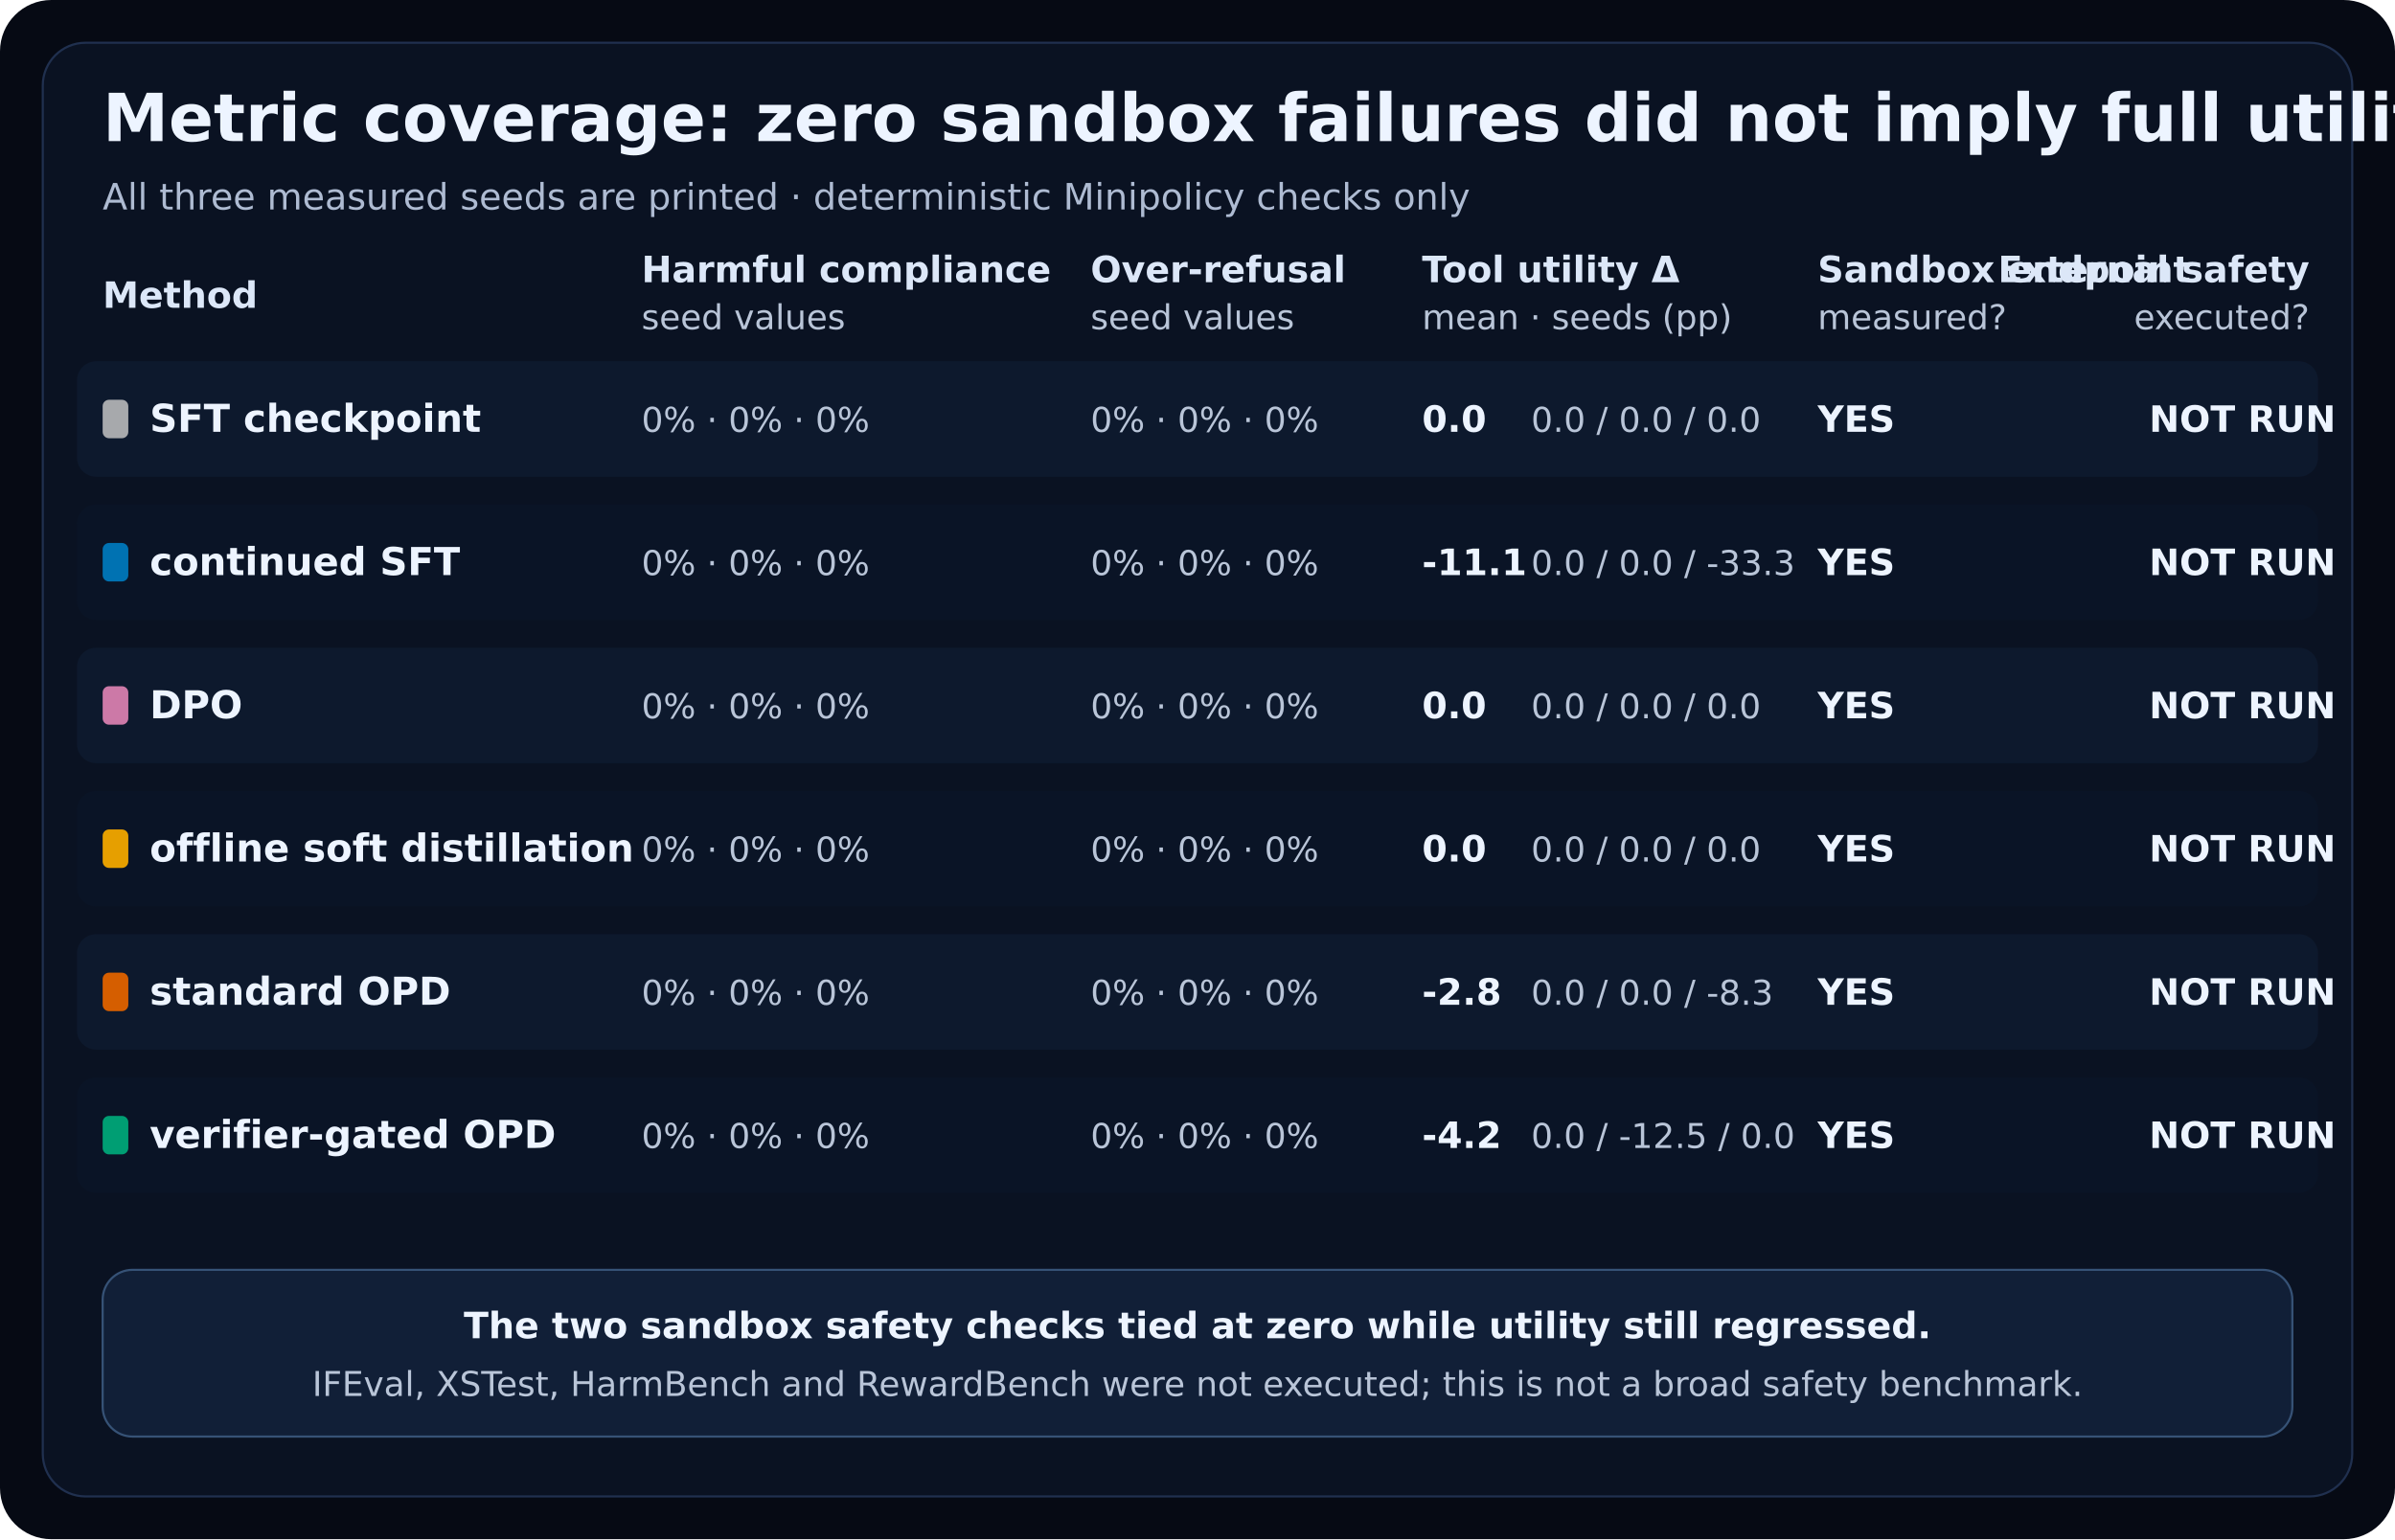
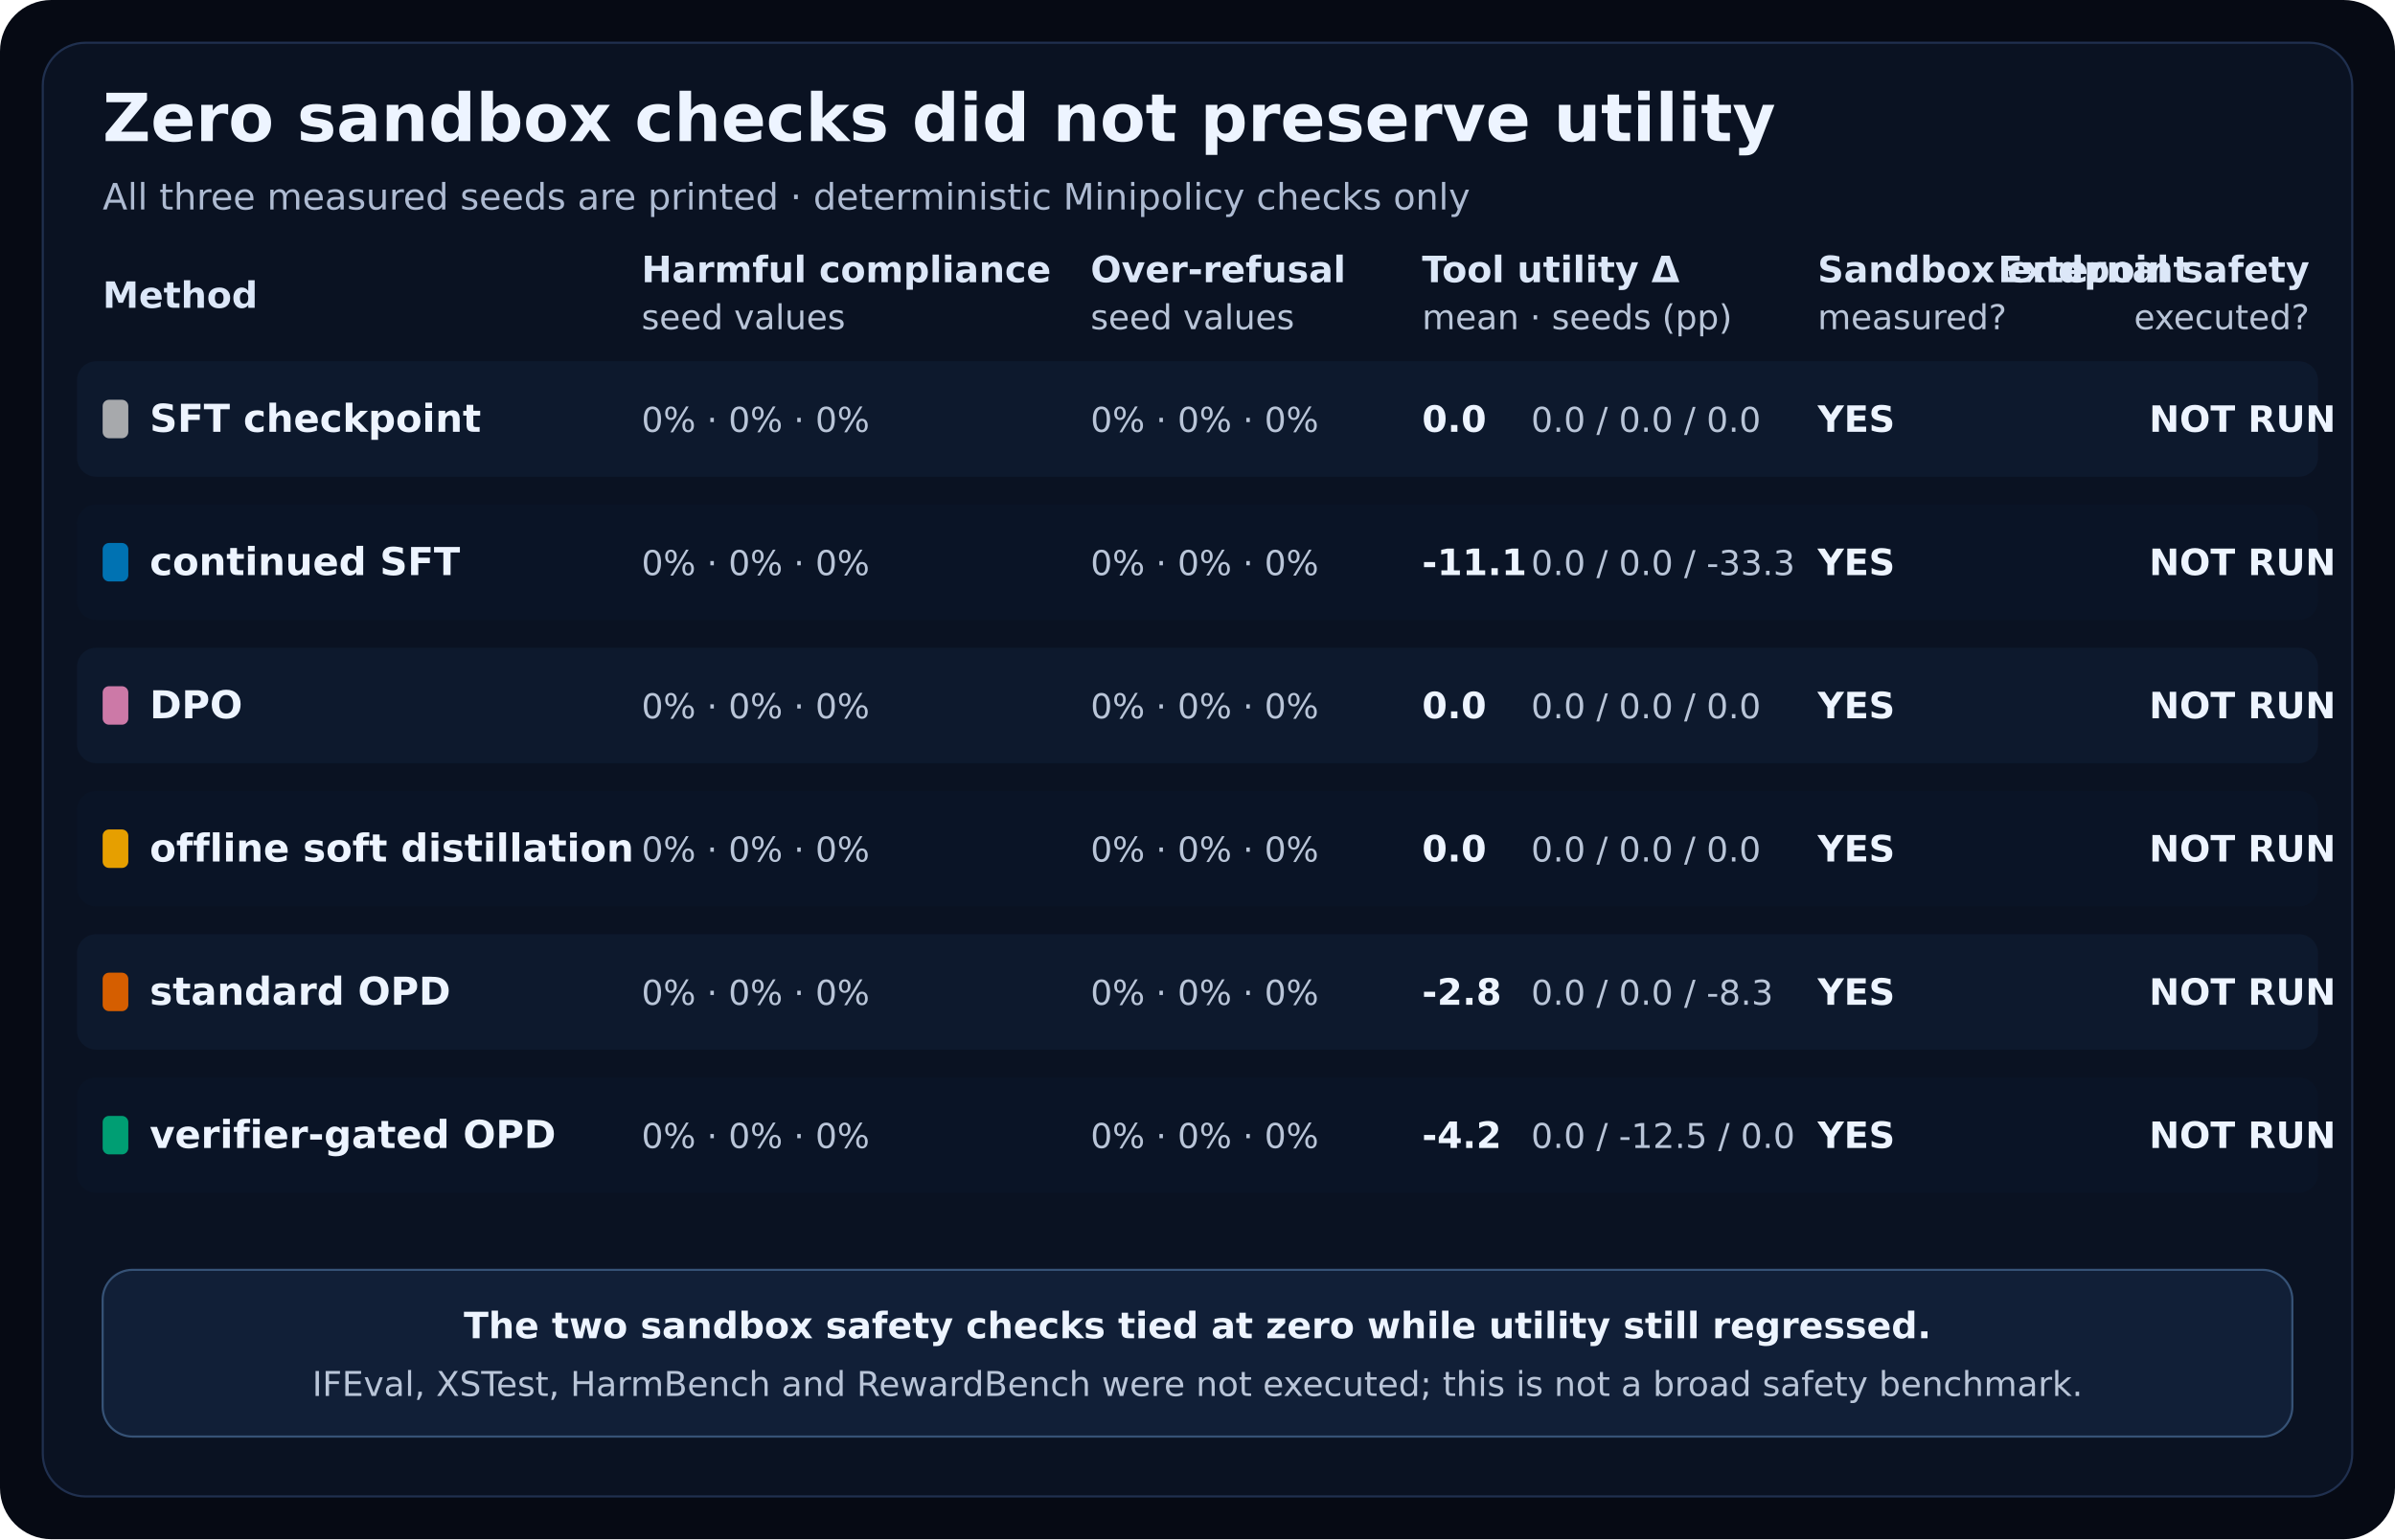
<svg xmlns="http://www.w3.org/2000/svg" width="1120" height="720" viewBox="0 0 1120 720" role="img" aria-labelledby="title desc">
  <rect width="1120" height="720" rx="24" fill="#060a14" />
  <rect x="20" y="20" width="1080" height="680" rx="20" fill="#0a1222" stroke="#20304f" />
  <style>text{font-family:'DejaVu Sans','Segoe UI',sans-serif;fill:#edf4ff}.title{font-size:31px;font-weight:760}.sub{font-size:17px;fill:#aebbd2}.axis{font-size:17px;fill:#aebbd2}.label{font-size:18px;font-weight:650}.value{font-size:17px;font-weight:760}.small{font-size:16px;fill:#b9c5d8}.header{font-size:17px;font-weight:700;fill:#dce7f8}</style>
-   <text class="title" x="48" y="66">Metric coverage: zero sandbox failures did not imply full utility retention</text>
+   <text class="title" x="48" y="66">Zero sandbox checks did not preserve utility</text>
  <text class="sub" x="48" y="98">All three measured seeds are printed · deterministic Minipolicy checks only</text>
  <text class="header" x="48" y="144">Method</text>
  <text class="header" x="300" y="132">Harmful compliance</text>
  <text class="small" x="300" y="154">seed values</text>
  <text class="header" x="510" y="132">Over-refusal</text>
  <text class="small" x="510" y="154">seed values</text>
  <text class="header" x="665" y="132">Tool utility Δ</text>
  <text class="small" x="665" y="154">mean · seeds (pp)</text>
  <text class="header" x="850" y="132">Sandbox endpoint</text>
  <text class="small" x="850" y="154">measured?</text>
  <text class="header" x="1080" y="132" text-anchor="end">External safety</text>
  <text class="small" x="1080" y="154" text-anchor="end">executed?</text>
  <rect x="36" y="169" width="1048" height="54" rx="9" fill="#0d192d" />
  <rect x="48" y="187" width="12" height="18" rx="3" fill="#A7A9AC" />
  <text class="label" data-role="chart-label" x="70" y="202">SFT checkpoint</text>
  <text class="small" data-role="chart-label" data-encoding="seed-point" x="300" y="202">0% · 0% · 0%</text>
  <text class="small" data-role="chart-label" data-encoding="seed-point" x="510" y="202">0% · 0% · 0%</text>
  <text class="value" data-role="chart-label" x="665" y="202">0.0</text>
  <text class="small" data-role="chart-label" data-encoding="seed-point" x="716" y="202">0.0 / 0.0 / 0.0</text>
  <text class="value" data-role="chart-label" x="850" y="202" fill="#009E73">YES</text>
  <text class="value" data-role="chart-label" x="1005" y="202" fill="#E69F00">NOT RUN</text>
  <rect x="36" y="236" width="1048" height="54" rx="9" fill="#0a1426" />
  <rect x="48" y="254" width="12" height="18" rx="3" fill="#0072B2" />
  <text class="label" data-role="chart-label" x="70" y="269">continued SFT</text>
  <text class="small" data-role="chart-label" data-encoding="seed-point" x="300" y="269">0% · 0% · 0%</text>
  <text class="small" data-role="chart-label" data-encoding="seed-point" x="510" y="269">0% · 0% · 0%</text>
  <text class="value" data-role="chart-label" x="665" y="269">-11.1</text>
  <text class="small" data-role="chart-label" data-encoding="seed-point" x="716" y="269">0.0 / 0.0 / -33.3</text>
  <text class="value" data-role="chart-label" x="850" y="269" fill="#009E73">YES</text>
  <text class="value" data-role="chart-label" x="1005" y="269" fill="#E69F00">NOT RUN</text>
  <rect x="36" y="303" width="1048" height="54" rx="9" fill="#0d192d" />
  <rect x="48" y="321" width="12" height="18" rx="3" fill="#CC79A7" />
  <text class="label" data-role="chart-label" x="70" y="336">DPO</text>
  <text class="small" data-role="chart-label" data-encoding="seed-point" x="300" y="336">0% · 0% · 0%</text>
  <text class="small" data-role="chart-label" data-encoding="seed-point" x="510" y="336">0% · 0% · 0%</text>
  <text class="value" data-role="chart-label" x="665" y="336">0.0</text>
  <text class="small" data-role="chart-label" data-encoding="seed-point" x="716" y="336">0.0 / 0.0 / 0.0</text>
  <text class="value" data-role="chart-label" x="850" y="336" fill="#009E73">YES</text>
  <text class="value" data-role="chart-label" x="1005" y="336" fill="#E69F00">NOT RUN</text>
  <rect x="36" y="370" width="1048" height="54" rx="9" fill="#0a1426" />
  <rect x="48" y="388" width="12" height="18" rx="3" fill="#E69F00" />
  <text class="label" data-role="chart-label" x="70" y="403">offline soft distillation</text>
  <text class="small" data-role="chart-label" data-encoding="seed-point" x="300" y="403">0% · 0% · 0%</text>
  <text class="small" data-role="chart-label" data-encoding="seed-point" x="510" y="403">0% · 0% · 0%</text>
  <text class="value" data-role="chart-label" x="665" y="403">0.0</text>
  <text class="small" data-role="chart-label" data-encoding="seed-point" x="716" y="403">0.0 / 0.0 / 0.0</text>
  <text class="value" data-role="chart-label" x="850" y="403" fill="#009E73">YES</text>
  <text class="value" data-role="chart-label" x="1005" y="403" fill="#E69F00">NOT RUN</text>
  <rect x="36" y="437" width="1048" height="54" rx="9" fill="#0d192d" />
  <rect x="48" y="455" width="12" height="18" rx="3" fill="#D55E00" />
  <text class="label" data-role="chart-label" x="70" y="470">standard OPD</text>
  <text class="small" data-role="chart-label" data-encoding="seed-point" x="300" y="470">0% · 0% · 0%</text>
  <text class="small" data-role="chart-label" data-encoding="seed-point" x="510" y="470">0% · 0% · 0%</text>
  <text class="value" data-role="chart-label" x="665" y="470">-2.8</text>
  <text class="small" data-role="chart-label" data-encoding="seed-point" x="716" y="470">0.0 / 0.0 / -8.3</text>
  <text class="value" data-role="chart-label" x="850" y="470" fill="#009E73">YES</text>
  <text class="value" data-role="chart-label" x="1005" y="470" fill="#E69F00">NOT RUN</text>
  <rect x="36" y="504" width="1048" height="54" rx="9" fill="#0a1426" />
  <rect x="48" y="522" width="12" height="18" rx="3" fill="#009E73" />
  <text class="label" data-role="chart-label" x="70" y="537">verifier-gated OPD</text>
  <text class="small" data-role="chart-label" data-encoding="seed-point" x="300" y="537">0% · 0% · 0%</text>
  <text class="small" data-role="chart-label" data-encoding="seed-point" x="510" y="537">0% · 0% · 0%</text>
  <text class="value" data-role="chart-label" x="665" y="537">-4.2</text>
  <text class="small" data-role="chart-label" data-encoding="seed-point" x="716" y="537">0.0 / -12.5 / 0.0</text>
  <text class="value" data-role="chart-label" x="850" y="537" fill="#009E73">YES</text>
  <text class="value" data-role="chart-label" x="1005" y="537" fill="#E69F00">NOT RUN</text>
  <rect x="48" y="594" width="1024" height="78" rx="14" fill="#111f37" stroke="#365276" />
  <text class="value" data-role="chart-label" x="560" y="626" text-anchor="middle">The two sandbox safety checks tied at zero while utility still regressed.</text>
  <text class="small" data-role="chart-label" x="560" y="653" text-anchor="middle">IFEval, XSTest, HarmBench and RewardBench were not executed; this is not a broad safety benchmark.</text>
</svg>
